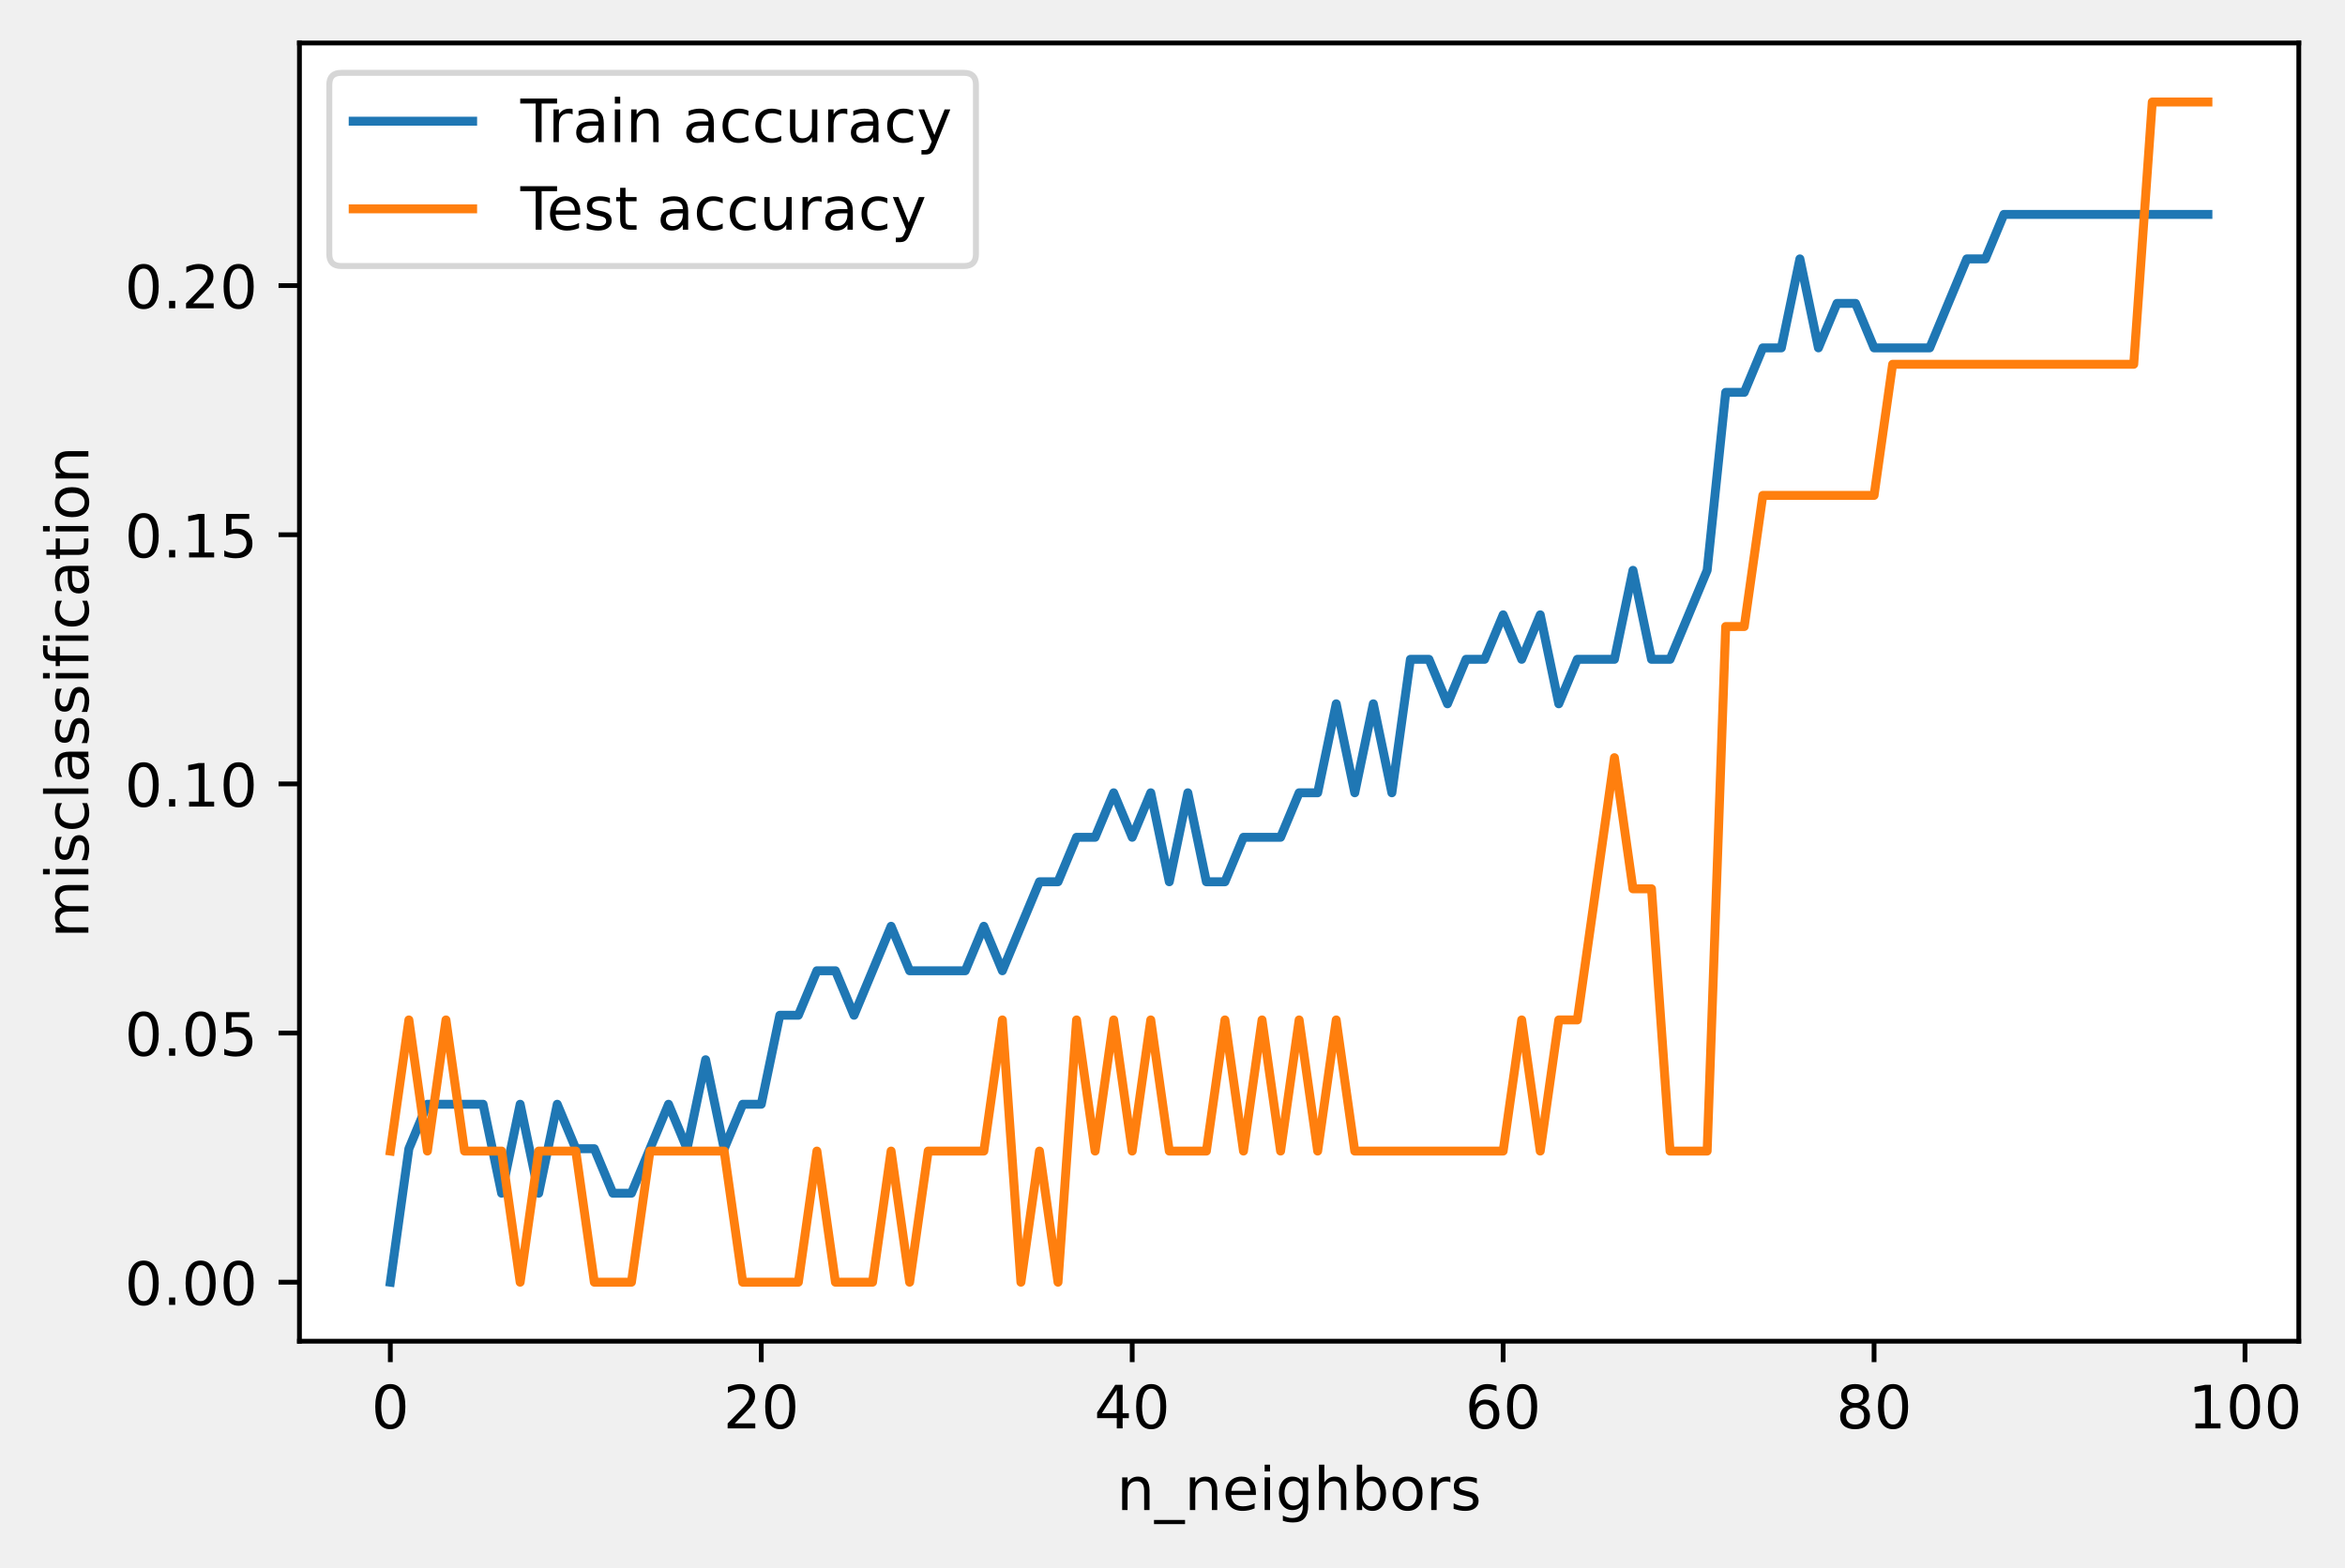
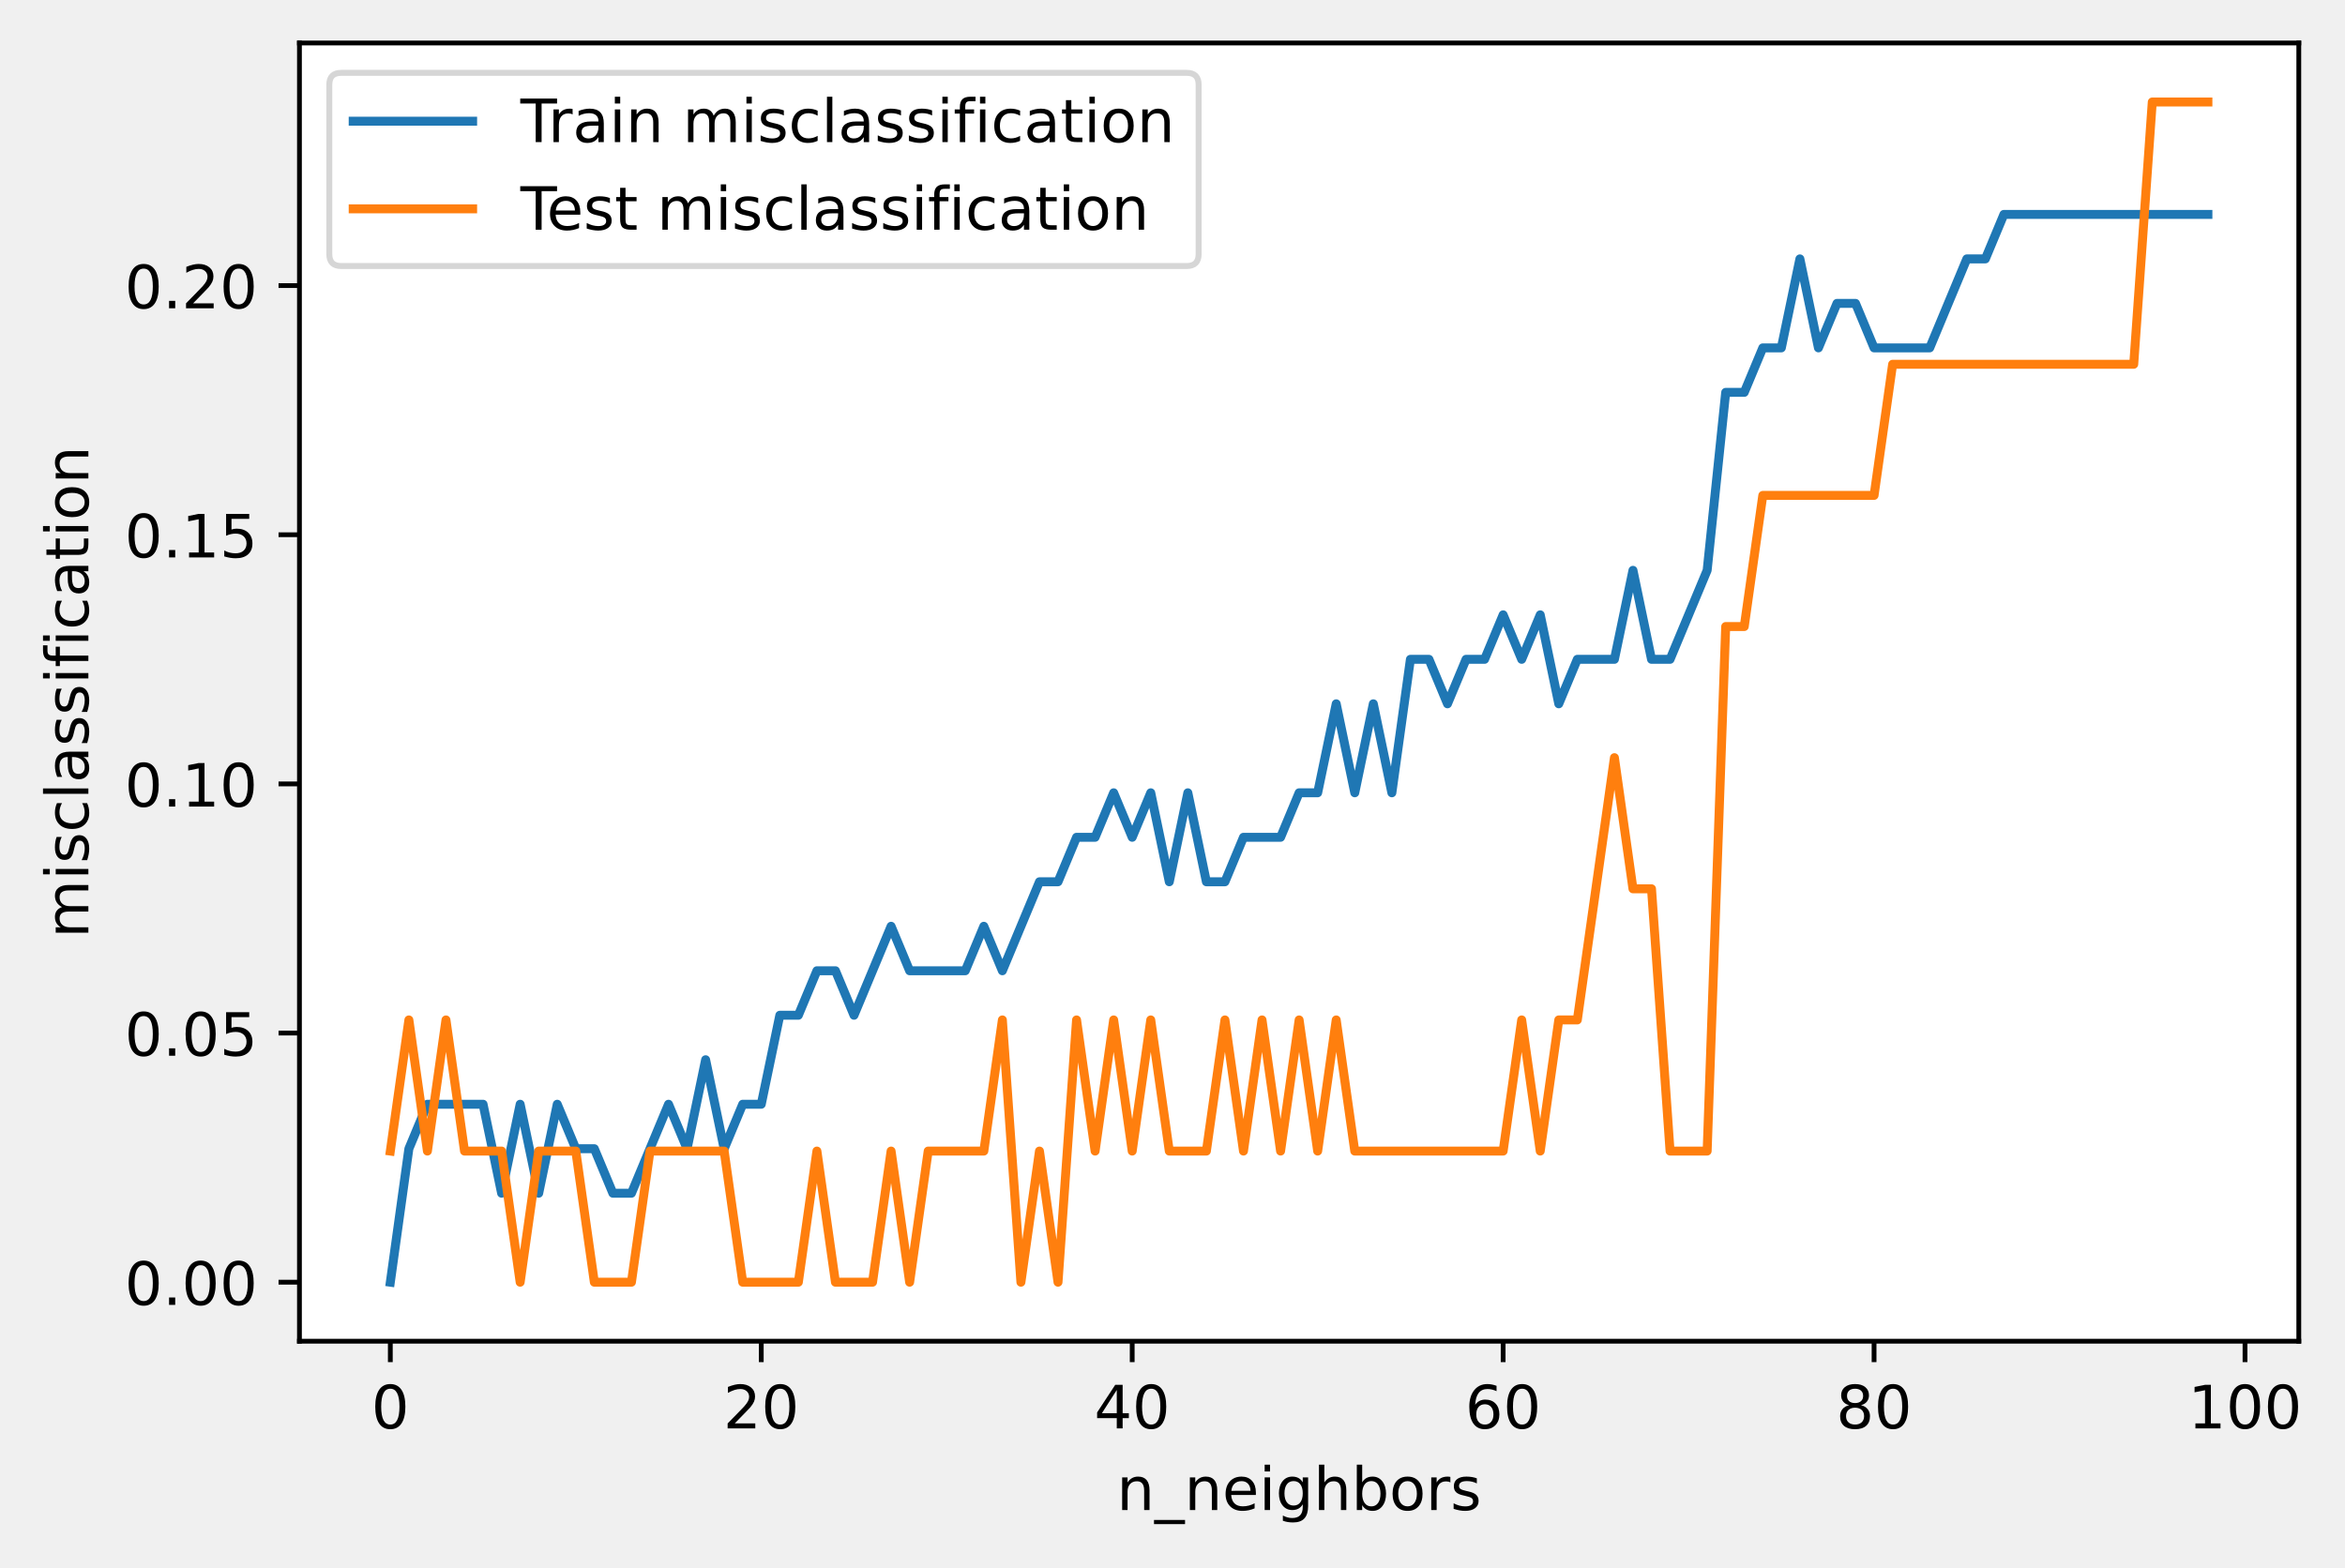
<svg xmlns="http://www.w3.org/2000/svg" xmlns:xlink="http://www.w3.org/1999/xlink" height="262.474pt" version="1.1" viewBox="0 0 392.681 262.474" width="392.681pt">
  <defs>
    <style type="text/css">*{stroke-linecap:butt;stroke-linejoin:round;}</style>
  </defs>
  <g id="figure_1">
    <g id="patch_1">
      <path d="M 0 262.474   L 392.681 262.474   L 392.681 0   L 0 0   z  " style="fill:none;" />
    </g>
    <g id="axes_1">
      <g id="patch_2">
        <path d="M 50.144 224.64   L 384.944 224.64   L 384.944 7.2   L 50.144 7.2   z  " style="fill:#ffffff;" />
      </g>
      <g id="matplotlib.axis_1">
        <g id="xtick_1">
          <g id="line2d_1">
            <defs>
-               <path d="M 0 0   L 0 3.5   " id="mb250b9e82f" style="stroke:#000000;stroke-width:0.8;" />
-             </defs>
-             <g>
-               <use style="stroke:#000000;stroke-width:0.8;" x="65.362" xlink:href="#mb250b9e82f" y="224.64" />
+               <path d="M 0 0   L 0 3.5   " id="m912b41e123" style="stroke:#000000;stroke-width:0.8;" />
+             </defs>
+             <g>
+               <use style="stroke:#000000;stroke-width:0.8;" x="65.362" xlink:href="#m912b41e123" y="224.64" />
            </g>
          </g>
          <g id="text_1">
            <g transform="translate(62.18068 239.2384)scale(0.1 -0.1)">
              <defs>
                <path d="M 31.781 66.406   Q 24.172 66.406 20.328 58.906   Q 16.5 51.422 16.5 36.375   Q 16.5 21.391 20.328 13.891   Q 24.172 6.391 31.781 6.391   Q 39.453 6.391 43.281 13.891   Q 47.125 21.391 47.125 36.375   Q 47.125 51.422 43.281 58.906   Q 39.453 66.406 31.781 66.406   z  M 31.781 74.219   Q 44.047 74.219 50.516 64.516   Q 56.984 54.828 56.984 36.375   Q 56.984 17.969 50.516 8.266   Q 44.047 -1.422 31.781 -1.422   Q 19.531 -1.422 13.062 8.266   Q 6.594 17.969 6.594 36.375   Q 6.594 54.828 13.062 64.516   Q 19.531 74.219 31.781 74.219   z  " id="DejaVuSans-48" />
              </defs>
              <use xlink:href="#DejaVuSans-48" />
            </g>
          </g>
        </g>
        <g id="xtick_2">
          <g id="line2d_2">
            <g>
-               <use style="stroke:#000000;stroke-width:0.8;" x="127.477" xlink:href="#mb250b9e82f" y="224.64" />
+               <use style="stroke:#000000;stroke-width:0.8;" x="127.477" xlink:href="#m912b41e123" y="224.64" />
            </g>
          </g>
          <g id="text_2">
            <g transform="translate(121.1145 239.2384)scale(0.1 -0.1)">
              <defs>
                <path d="M 19.188 8.297   L 53.609 8.297   L 53.609 0   L 7.328 0   L 7.328 8.297   Q 12.938 14.109 22.625 23.891   Q 32.328 33.688 34.812 36.531   Q 39.547 41.844 41.422 45.531   Q 43.312 49.219 43.312 52.781   Q 43.312 58.594 39.234 62.25   Q 35.156 65.922 28.609 65.922   Q 23.969 65.922 18.812 64.312   Q 13.672 62.703 7.812 59.422   L 7.812 69.391   Q 13.766 71.781 18.938 73   Q 24.125 74.219 28.422 74.219   Q 39.75 74.219 46.484 68.547   Q 53.219 62.891 53.219 53.422   Q 53.219 48.922 51.531 44.891   Q 49.859 40.875 45.406 35.406   Q 44.188 33.984 37.641 27.219   Q 31.109 20.453 19.188 8.297   z  " id="DejaVuSans-50" />
              </defs>
              <use xlink:href="#DejaVuSans-50" />
              <use x="63.623" xlink:href="#DejaVuSans-48" />
            </g>
          </g>
        </g>
        <g id="xtick_3">
          <g id="line2d_3">
            <g>
-               <use style="stroke:#000000;stroke-width:0.8;" x="189.592" xlink:href="#mb250b9e82f" y="224.64" />
+               <use style="stroke:#000000;stroke-width:0.8;" x="189.592" xlink:href="#m912b41e123" y="224.64" />
            </g>
          </g>
          <g id="text_3">
            <g transform="translate(183.2295 239.2384)scale(0.1 -0.1)">
              <defs>
                <path d="M 37.797 64.312   L 12.891 25.391   L 37.797 25.391   z  M 35.203 72.906   L 47.609 72.906   L 47.609 25.391   L 58.016 25.391   L 58.016 17.188   L 47.609 17.188   L 47.609 0   L 37.797 0   L 37.797 17.188   L 4.891 17.188   L 4.891 26.703   z  " id="DejaVuSans-52" />
              </defs>
              <use xlink:href="#DejaVuSans-52" />
              <use x="63.623" xlink:href="#DejaVuSans-48" />
            </g>
          </g>
        </g>
        <g id="xtick_4">
          <g id="line2d_4">
            <g>
-               <use style="stroke:#000000;stroke-width:0.8;" x="251.707" xlink:href="#mb250b9e82f" y="224.64" />
+               <use style="stroke:#000000;stroke-width:0.8;" x="251.707" xlink:href="#m912b41e123" y="224.64" />
            </g>
          </g>
          <g id="text_4">
            <g transform="translate(245.3445 239.2384)scale(0.1 -0.1)">
              <defs>
                <path d="M 33.016 40.375   Q 26.375 40.375 22.484 35.828   Q 18.609 31.297 18.609 23.391   Q 18.609 15.531 22.484 10.953   Q 26.375 6.391 33.016 6.391   Q 39.656 6.391 43.531 10.953   Q 47.406 15.531 47.406 23.391   Q 47.406 31.297 43.531 35.828   Q 39.656 40.375 33.016 40.375   z  M 52.594 71.297   L 52.594 62.312   Q 48.875 64.062 45.094 64.984   Q 41.312 65.922 37.594 65.922   Q 27.828 65.922 22.672 59.328   Q 17.531 52.734 16.797 39.406   Q 19.672 43.656 24.016 45.922   Q 28.375 48.188 33.594 48.188   Q 44.578 48.188 50.953 41.516   Q 57.328 34.859 57.328 23.391   Q 57.328 12.156 50.688 5.359   Q 44.047 -1.422 33.016 -1.422   Q 20.359 -1.422 13.672 8.266   Q 6.984 17.969 6.984 36.375   Q 6.984 53.656 15.188 63.938   Q 23.391 74.219 37.203 74.219   Q 40.922 74.219 44.703 73.484   Q 48.484 72.75 52.594 71.297   z  " id="DejaVuSans-54" />
              </defs>
              <use xlink:href="#DejaVuSans-54" />
              <use x="63.623" xlink:href="#DejaVuSans-48" />
            </g>
          </g>
        </g>
        <g id="xtick_5">
          <g id="line2d_5">
            <g>
-               <use style="stroke:#000000;stroke-width:0.8;" x="313.822" xlink:href="#mb250b9e82f" y="224.64" />
+               <use style="stroke:#000000;stroke-width:0.8;" x="313.822" xlink:href="#m912b41e123" y="224.64" />
            </g>
          </g>
          <g id="text_5">
            <g transform="translate(307.4595 239.2384)scale(0.1 -0.1)">
              <defs>
                <path d="M 31.781 34.625   Q 24.75 34.625 20.719 30.859   Q 16.703 27.094 16.703 20.516   Q 16.703 13.922 20.719 10.156   Q 24.75 6.391 31.781 6.391   Q 38.812 6.391 42.859 10.172   Q 46.922 13.969 46.922 20.516   Q 46.922 27.094 42.891 30.859   Q 38.875 34.625 31.781 34.625   z  M 21.922 38.812   Q 15.578 40.375 12.031 44.719   Q 8.5 49.078 8.5 55.328   Q 8.5 64.062 14.719 69.141   Q 20.953 74.219 31.781 74.219   Q 42.672 74.219 48.875 69.141   Q 55.078 64.062 55.078 55.328   Q 55.078 49.078 51.531 44.719   Q 48 40.375 41.703 38.812   Q 48.828 37.156 52.797 32.312   Q 56.781 27.484 56.781 20.516   Q 56.781 9.906 50.312 4.234   Q 43.844 -1.422 31.781 -1.422   Q 19.734 -1.422 13.25 4.234   Q 6.781 9.906 6.781 20.516   Q 6.781 27.484 10.781 32.312   Q 14.797 37.156 21.922 38.812   z  M 18.312 54.391   Q 18.312 48.734 21.844 45.562   Q 25.391 42.391 31.781 42.391   Q 38.141 42.391 41.719 45.562   Q 45.312 48.734 45.312 54.391   Q 45.312 60.062 41.719 63.234   Q 38.141 66.406 31.781 66.406   Q 25.391 66.406 21.844 63.234   Q 18.312 60.062 18.312 54.391   z  " id="DejaVuSans-56" />
              </defs>
              <use xlink:href="#DejaVuSans-56" />
              <use x="63.623" xlink:href="#DejaVuSans-48" />
            </g>
          </g>
        </g>
        <g id="xtick_6">
          <g id="line2d_6">
            <g>
-               <use style="stroke:#000000;stroke-width:0.8;" x="375.937" xlink:href="#mb250b9e82f" y="224.64" />
+               <use style="stroke:#000000;stroke-width:0.8;" x="375.937" xlink:href="#m912b41e123" y="224.64" />
            </g>
          </g>
          <g id="text_6">
            <g transform="translate(366.3933 239.2384)scale(0.1 -0.1)">
              <defs>
                <path d="M 12.406 8.297   L 28.516 8.297   L 28.516 63.922   L 10.984 60.406   L 10.984 69.391   L 28.422 72.906   L 38.281 72.906   L 38.281 8.297   L 54.391 8.297   L 54.391 0   L 12.406 0   z  " id="DejaVuSans-49" />
              </defs>
              <use xlink:href="#DejaVuSans-49" />
              <use x="63.623" xlink:href="#DejaVuSans-48" />
              <use x="127.246" xlink:href="#DejaVuSans-48" />
            </g>
          </g>
        </g>
        <g id="text_7">
          <g transform="translate(187.0039 252.9166)scale(0.1 -0.1)">
            <defs>
              <path d="M 54.891 33.016   L 54.891 0   L 45.906 0   L 45.906 32.719   Q 45.906 40.484 42.875 44.328   Q 39.844 48.188 33.797 48.188   Q 26.516 48.188 22.312 43.547   Q 18.109 38.922 18.109 30.906   L 18.109 0   L 9.078 0   L 9.078 54.688   L 18.109 54.688   L 18.109 46.188   Q 21.344 51.125 25.703 53.562   Q 30.078 56 35.797 56   Q 45.219 56 50.047 50.172   Q 54.891 44.344 54.891 33.016   z  " id="DejaVuSans-110" />
              <path d="M 50.984 -16.609   L 50.984 -23.578   L -0.984 -23.578   L -0.984 -16.609   z  " id="DejaVuSans-95" />
              <path d="M 56.203 29.594   L 56.203 25.203   L 14.891 25.203   Q 15.484 15.922 20.484 11.062   Q 25.484 6.203 34.422 6.203   Q 39.594 6.203 44.453 7.469   Q 49.312 8.734 54.109 11.281   L 54.109 2.781   Q 49.266 0.734 44.188 -0.344   Q 39.109 -1.422 33.891 -1.422   Q 20.797 -1.422 13.156 6.188   Q 5.516 13.812 5.516 26.812   Q 5.516 40.234 12.766 48.109   Q 20.016 56 32.328 56   Q 43.359 56 49.781 48.891   Q 56.203 41.797 56.203 29.594   z  M 47.219 32.234   Q 47.125 39.594 43.094 43.984   Q 39.062 48.391 32.422 48.391   Q 24.906 48.391 20.391 44.141   Q 15.875 39.891 15.188 32.172   z  " id="DejaVuSans-101" />
              <path d="M 9.422 54.688   L 18.406 54.688   L 18.406 0   L 9.422 0   z  M 9.422 75.984   L 18.406 75.984   L 18.406 64.594   L 9.422 64.594   z  " id="DejaVuSans-105" />
              <path d="M 45.406 27.984   Q 45.406 37.75 41.375 43.109   Q 37.359 48.484 30.078 48.484   Q 22.859 48.484 18.828 43.109   Q 14.797 37.75 14.797 27.984   Q 14.797 18.266 18.828 12.891   Q 22.859 7.516 30.078 7.516   Q 37.359 7.516 41.375 12.891   Q 45.406 18.266 45.406 27.984   z  M 54.391 6.781   Q 54.391 -7.172 48.188 -13.984   Q 42 -20.797 29.203 -20.797   Q 24.469 -20.797 20.266 -20.094   Q 16.062 -19.391 12.109 -17.922   L 12.109 -9.188   Q 16.062 -11.328 19.922 -12.344   Q 23.781 -13.375 27.781 -13.375   Q 36.625 -13.375 41.016 -8.766   Q 45.406 -4.156 45.406 5.172   L 45.406 9.625   Q 42.625 4.781 38.281 2.391   Q 33.938 0 27.875 0   Q 17.828 0 11.672 7.656   Q 5.516 15.328 5.516 27.984   Q 5.516 40.672 11.672 48.328   Q 17.828 56 27.875 56   Q 33.938 56 38.281 53.609   Q 42.625 51.219 45.406 46.391   L 45.406 54.688   L 54.391 54.688   z  " id="DejaVuSans-103" />
              <path d="M 54.891 33.016   L 54.891 0   L 45.906 0   L 45.906 32.719   Q 45.906 40.484 42.875 44.328   Q 39.844 48.188 33.797 48.188   Q 26.516 48.188 22.312 43.547   Q 18.109 38.922 18.109 30.906   L 18.109 0   L 9.078 0   L 9.078 75.984   L 18.109 75.984   L 18.109 46.188   Q 21.344 51.125 25.703 53.562   Q 30.078 56 35.797 56   Q 45.219 56 50.047 50.172   Q 54.891 44.344 54.891 33.016   z  " id="DejaVuSans-104" />
              <path d="M 48.688 27.297   Q 48.688 37.203 44.609 42.844   Q 40.531 48.484 33.406 48.484   Q 26.266 48.484 22.188 42.844   Q 18.109 37.203 18.109 27.297   Q 18.109 17.391 22.188 11.75   Q 26.266 6.109 33.406 6.109   Q 40.531 6.109 44.609 11.75   Q 48.688 17.391 48.688 27.297   z  M 18.109 46.391   Q 20.953 51.266 25.266 53.625   Q 29.594 56 35.594 56   Q 45.562 56 51.781 48.094   Q 58.016 40.188 58.016 27.297   Q 58.016 14.406 51.781 6.484   Q 45.562 -1.422 35.594 -1.422   Q 29.594 -1.422 25.266 0.953   Q 20.953 3.328 18.109 8.203   L 18.109 0   L 9.078 0   L 9.078 75.984   L 18.109 75.984   z  " id="DejaVuSans-98" />
              <path d="M 30.609 48.391   Q 23.391 48.391 19.188 42.75   Q 14.984 37.109 14.984 27.297   Q 14.984 17.484 19.156 11.844   Q 23.344 6.203 30.609 6.203   Q 37.797 6.203 41.984 11.859   Q 46.188 17.531 46.188 27.297   Q 46.188 37.016 41.984 42.703   Q 37.797 48.391 30.609 48.391   z  M 30.609 56   Q 42.328 56 49.016 48.375   Q 55.719 40.766 55.719 27.297   Q 55.719 13.875 49.016 6.219   Q 42.328 -1.422 30.609 -1.422   Q 18.844 -1.422 12.172 6.219   Q 5.516 13.875 5.516 27.297   Q 5.516 40.766 12.172 48.375   Q 18.844 56 30.609 56   z  " id="DejaVuSans-111" />
              <path d="M 41.109 46.297   Q 39.594 47.172 37.812 47.578   Q 36.031 48 33.891 48   Q 26.266 48 22.188 43.047   Q 18.109 38.094 18.109 28.812   L 18.109 0   L 9.078 0   L 9.078 54.688   L 18.109 54.688   L 18.109 46.188   Q 20.953 51.172 25.484 53.578   Q 30.031 56 36.531 56   Q 37.453 56 38.578 55.875   Q 39.703 55.766 41.062 55.516   z  " id="DejaVuSans-114" />
              <path d="M 44.281 53.078   L 44.281 44.578   Q 40.484 46.531 36.375 47.5   Q 32.281 48.484 27.875 48.484   Q 21.188 48.484 17.844 46.438   Q 14.5 44.391 14.5 40.281   Q 14.5 37.156 16.891 35.375   Q 19.281 33.594 26.516 31.984   L 29.594 31.297   Q 39.156 29.25 43.188 25.516   Q 47.219 21.781 47.219 15.094   Q 47.219 7.469 41.188 3.016   Q 35.156 -1.422 24.609 -1.422   Q 20.219 -1.422 15.453 -0.562   Q 10.688 0.297 5.422 2   L 5.422 11.281   Q 10.406 8.688 15.234 7.391   Q 20.062 6.109 24.812 6.109   Q 31.156 6.109 34.562 8.281   Q 37.984 10.453 37.984 14.406   Q 37.984 18.062 35.516 20.016   Q 33.062 21.969 24.703 23.781   L 21.578 24.516   Q 13.234 26.266 9.516 29.906   Q 5.812 33.547 5.812 39.891   Q 5.812 47.609 11.281 51.797   Q 16.75 56 26.812 56   Q 31.781 56 36.172 55.266   Q 40.578 54.547 44.281 53.078   z  " id="DejaVuSans-115" />
            </defs>
            <use xlink:href="#DejaVuSans-110" />
            <use x="63.379" xlink:href="#DejaVuSans-95" />
            <use x="113.379" xlink:href="#DejaVuSans-110" />
            <use x="176.758" xlink:href="#DejaVuSans-101" />
            <use x="238.281" xlink:href="#DejaVuSans-105" />
            <use x="266.064" xlink:href="#DejaVuSans-103" />
            <use x="329.541" xlink:href="#DejaVuSans-104" />
            <use x="392.92" xlink:href="#DejaVuSans-98" />
            <use x="456.396" xlink:href="#DejaVuSans-111" />
            <use x="517.578" xlink:href="#DejaVuSans-114" />
            <use x="558.691" xlink:href="#DejaVuSans-115" />
          </g>
        </g>
      </g>
      <g id="matplotlib.axis_2">
        <g id="ytick_1">
          <g id="line2d_7">
            <defs>
-               <path d="M 0 0   L -3.5 0   " id="m3771a59e38" style="stroke:#000000;stroke-width:0.8;" />
-             </defs>
-             <g>
-               <use style="stroke:#000000;stroke-width:0.8;" x="50.144" xlink:href="#m3771a59e38" y="214.756" />
+               <path d="M 0 0   L -3.5 0   " id="m6a2ec6973d" style="stroke:#000000;stroke-width:0.8;" />
+             </defs>
+             <g>
+               <use style="stroke:#000000;stroke-width:0.8;" x="50.144" xlink:href="#m6a2ec6973d" y="214.756" />
            </g>
          </g>
          <g id="text_8">
            <g transform="translate(20.87813 218.5556)scale(0.1 -0.1)">
              <defs>
                <path d="M 10.688 12.406   L 21 12.406   L 21 0   L 10.688 0   z  " id="DejaVuSans-46" />
              </defs>
              <use xlink:href="#DejaVuSans-48" />
              <use x="63.623" xlink:href="#DejaVuSans-46" />
              <use x="95.41" xlink:href="#DejaVuSans-48" />
              <use x="159.033" xlink:href="#DejaVuSans-48" />
            </g>
          </g>
        </g>
        <g id="ytick_2">
          <g id="line2d_8">
            <g>
-               <use style="stroke:#000000;stroke-width:0.8;" x="50.144" xlink:href="#m3771a59e38" y="173.025" />
+               <use style="stroke:#000000;stroke-width:0.8;" x="50.144" xlink:href="#m6a2ec6973d" y="173.025" />
            </g>
          </g>
          <g id="text_9">
            <g transform="translate(20.87813 176.8247)scale(0.1 -0.1)">
              <defs>
                <path d="M 10.797 72.906   L 49.516 72.906   L 49.516 64.594   L 19.828 64.594   L 19.828 46.734   Q 21.969 47.469 24.109 47.828   Q 26.266 48.188 28.422 48.188   Q 40.625 48.188 47.75 41.5   Q 54.891 34.812 54.891 23.391   Q 54.891 11.625 47.562 5.094   Q 40.234 -1.422 26.906 -1.422   Q 22.312 -1.422 17.547 -0.641   Q 12.797 0.141 7.719 1.703   L 7.719 11.625   Q 12.109 9.234 16.797 8.062   Q 21.484 6.891 26.703 6.891   Q 35.156 6.891 40.078 11.328   Q 45.016 15.766 45.016 23.391   Q 45.016 31 40.078 35.438   Q 35.156 39.891 26.703 39.891   Q 22.75 39.891 18.812 39.016   Q 14.891 38.141 10.797 36.281   z  " id="DejaVuSans-53" />
              </defs>
              <use xlink:href="#DejaVuSans-48" />
              <use x="63.623" xlink:href="#DejaVuSans-46" />
              <use x="95.41" xlink:href="#DejaVuSans-48" />
              <use x="159.033" xlink:href="#DejaVuSans-53" />
            </g>
          </g>
        </g>
        <g id="ytick_3">
          <g id="line2d_9">
            <g>
-               <use style="stroke:#000000;stroke-width:0.8;" x="50.144" xlink:href="#m3771a59e38" y="131.295" />
+               <use style="stroke:#000000;stroke-width:0.8;" x="50.144" xlink:href="#m6a2ec6973d" y="131.295" />
            </g>
          </g>
          <g id="text_10">
            <g transform="translate(20.87813 135.0938)scale(0.1 -0.1)">
              <use xlink:href="#DejaVuSans-48" />
              <use x="63.623" xlink:href="#DejaVuSans-46" />
              <use x="95.41" xlink:href="#DejaVuSans-49" />
              <use x="159.033" xlink:href="#DejaVuSans-48" />
            </g>
          </g>
        </g>
        <g id="ytick_4">
          <g id="line2d_10">
            <g>
-               <use style="stroke:#000000;stroke-width:0.8;" x="50.144" xlink:href="#m3771a59e38" y="89.564" />
+               <use style="stroke:#000000;stroke-width:0.8;" x="50.144" xlink:href="#m6a2ec6973d" y="89.564" />
            </g>
          </g>
          <g id="text_11">
            <g transform="translate(20.87813 93.36285)scale(0.1 -0.1)">
              <use xlink:href="#DejaVuSans-48" />
              <use x="63.623" xlink:href="#DejaVuSans-46" />
              <use x="95.41" xlink:href="#DejaVuSans-49" />
              <use x="159.033" xlink:href="#DejaVuSans-53" />
            </g>
          </g>
        </g>
        <g id="ytick_5">
          <g id="line2d_11">
            <g>
-               <use style="stroke:#000000;stroke-width:0.8;" x="50.144" xlink:href="#m3771a59e38" y="47.833" />
+               <use style="stroke:#000000;stroke-width:0.8;" x="50.144" xlink:href="#m6a2ec6973d" y="47.833" />
            </g>
          </g>
          <g id="text_12">
            <g transform="translate(20.87813 51.63195)scale(0.1 -0.1)">
              <use xlink:href="#DejaVuSans-48" />
              <use x="63.623" xlink:href="#DejaVuSans-46" />
              <use x="95.41" xlink:href="#DejaVuSans-50" />
              <use x="159.033" xlink:href="#DejaVuSans-48" />
            </g>
          </g>
        </g>
        <g id="text_13">
          <g transform="translate(14.79844 157.1247)rotate(-90)scale(0.1 -0.1)">
            <defs>
              <path d="M 52 44.188   Q 55.375 50.25 60.062 53.125   Q 64.75 56 71.094 56   Q 79.641 56 84.281 50.016   Q 88.922 44.047 88.922 33.016   L 88.922 0   L 79.891 0   L 79.891 32.719   Q 79.891 40.578 77.094 44.375   Q 74.312 48.188 68.609 48.188   Q 61.625 48.188 57.562 43.547   Q 53.516 38.922 53.516 30.906   L 53.516 0   L 44.484 0   L 44.484 32.719   Q 44.484 40.625 41.703 44.406   Q 38.922 48.188 33.109 48.188   Q 26.219 48.188 22.156 43.531   Q 18.109 38.875 18.109 30.906   L 18.109 0   L 9.078 0   L 9.078 54.688   L 18.109 54.688   L 18.109 46.188   Q 21.188 51.219 25.484 53.609   Q 29.781 56 35.688 56   Q 41.656 56 45.828 52.969   Q 50 49.953 52 44.188   z  " id="DejaVuSans-109" />
              <path d="M 48.781 52.594   L 48.781 44.188   Q 44.969 46.297 41.141 47.344   Q 37.312 48.391 33.406 48.391   Q 24.656 48.391 19.812 42.844   Q 14.984 37.312 14.984 27.297   Q 14.984 17.281 19.812 11.734   Q 24.656 6.203 33.406 6.203   Q 37.312 6.203 41.141 7.25   Q 44.969 8.297 48.781 10.406   L 48.781 2.094   Q 45.016 0.344 40.984 -0.531   Q 36.969 -1.422 32.422 -1.422   Q 20.062 -1.422 12.781 6.344   Q 5.516 14.109 5.516 27.297   Q 5.516 40.672 12.859 48.328   Q 20.219 56 33.016 56   Q 37.156 56 41.109 55.141   Q 45.062 54.297 48.781 52.594   z  " id="DejaVuSans-99" />
              <path d="M 9.422 75.984   L 18.406 75.984   L 18.406 0   L 9.422 0   z  " id="DejaVuSans-108" />
              <path d="M 34.281 27.484   Q 23.391 27.484 19.188 25   Q 14.984 22.516 14.984 16.5   Q 14.984 11.719 18.141 8.906   Q 21.297 6.109 26.703 6.109   Q 34.188 6.109 38.703 11.406   Q 43.219 16.703 43.219 25.484   L 43.219 27.484   z  M 52.203 31.203   L 52.203 0   L 43.219 0   L 43.219 8.297   Q 40.141 3.328 35.547 0.953   Q 30.953 -1.422 24.312 -1.422   Q 15.922 -1.422 10.953 3.297   Q 6 8.016 6 15.922   Q 6 25.141 12.172 29.828   Q 18.359 34.516 30.609 34.516   L 43.219 34.516   L 43.219 35.406   Q 43.219 41.609 39.141 45   Q 35.062 48.391 27.688 48.391   Q 23 48.391 18.547 47.266   Q 14.109 46.141 10.016 43.891   L 10.016 52.203   Q 14.938 54.109 19.578 55.047   Q 24.219 56 28.609 56   Q 40.484 56 46.344 49.844   Q 52.203 43.703 52.203 31.203   z  " id="DejaVuSans-97" />
              <path d="M 37.109 75.984   L 37.109 68.5   L 28.516 68.5   Q 23.688 68.5 21.797 66.547   Q 19.922 64.594 19.922 59.516   L 19.922 54.688   L 34.719 54.688   L 34.719 47.703   L 19.922 47.703   L 19.922 0   L 10.891 0   L 10.891 47.703   L 2.297 47.703   L 2.297 54.688   L 10.891 54.688   L 10.891 58.5   Q 10.891 67.625 15.141 71.797   Q 19.391 75.984 28.609 75.984   z  " id="DejaVuSans-102" />
              <path d="M 18.312 70.219   L 18.312 54.688   L 36.812 54.688   L 36.812 47.703   L 18.312 47.703   L 18.312 18.016   Q 18.312 11.328 20.141 9.422   Q 21.969 7.516 27.594 7.516   L 36.812 7.516   L 36.812 0   L 27.594 0   Q 17.188 0 13.234 3.875   Q 9.281 7.766 9.281 18.016   L 9.281 47.703   L 2.688 47.703   L 2.688 54.688   L 9.281 54.688   L 9.281 70.219   z  " id="DejaVuSans-116" />
            </defs>
            <use xlink:href="#DejaVuSans-109" />
            <use x="97.412" xlink:href="#DejaVuSans-105" />
            <use x="125.195" xlink:href="#DejaVuSans-115" />
            <use x="177.295" xlink:href="#DejaVuSans-99" />
            <use x="232.275" xlink:href="#DejaVuSans-108" />
            <use x="260.059" xlink:href="#DejaVuSans-97" />
            <use x="321.338" xlink:href="#DejaVuSans-115" />
            <use x="373.438" xlink:href="#DejaVuSans-115" />
            <use x="425.537" xlink:href="#DejaVuSans-105" />
            <use x="453.32" xlink:href="#DejaVuSans-102" />
            <use x="488.525" xlink:href="#DejaVuSans-105" />
            <use x="516.309" xlink:href="#DejaVuSans-99" />
            <use x="571.289" xlink:href="#DejaVuSans-97" />
            <use x="632.568" xlink:href="#DejaVuSans-116" />
            <use x="671.777" xlink:href="#DejaVuSans-105" />
            <use x="699.561" xlink:href="#DejaVuSans-111" />
            <use x="760.742" xlink:href="#DejaVuSans-110" />
          </g>
        </g>
      </g>
      <g id="line2d_12">
-         <path clip-path="url(#pc5fe0f4753)" d="M 65.362 214.756   L 68.468 192.401   L 71.573 184.949   L 74.679 184.949   L 77.785 184.949   L 80.891 184.949   L 83.996 199.852   L 87.102 184.949   L 90.208 199.852   L 93.314 184.949   L 96.419 192.401   L 99.525 192.401   L 102.631 199.852   L 105.737 199.852   L 108.842 192.401   L 111.948 184.949   L 115.054 192.401   L 118.16 177.497   L 121.265 192.401   L 124.371 184.949   L 127.477 184.949   L 130.583 170.045   L 133.688 170.045   L 136.794 162.593   L 139.9 162.593   L 143.006 170.045   L 146.111 162.593   L 149.217 155.141   L 152.323 162.593   L 155.429 162.593   L 158.534 162.593   L 161.64 162.593   L 164.746 155.141   L 167.852 162.593   L 170.957 155.141   L 174.063 147.689   L 177.169 147.689   L 180.275 140.237   L 183.38 140.237   L 186.486 132.785   L 189.592 140.237   L 192.698 132.785   L 195.803 147.689   L 198.909 132.785   L 202.015 147.689   L 205.121 147.689   L 208.226 140.237   L 211.332 140.237   L 214.438 140.237   L 217.544 132.785   L 220.65 132.785   L 223.755 117.881   L 226.861 132.785   L 229.967 117.881   L 233.073 132.785   L 236.178 110.429   L 239.284 110.429   L 242.39 117.881   L 245.496 110.429   L 248.601 110.429   L 251.707 102.977   L 254.813 110.429   L 257.919 102.977   L 261.024 117.881   L 264.13 110.429   L 267.236 110.429   L 270.342 110.429   L 273.447 95.525   L 276.553 110.429   L 279.659 110.429   L 282.765 102.977   L 285.87 95.525   L 288.976 65.717   L 292.082 65.717   L 295.188 58.265   L 298.293 58.265   L 301.399 43.362   L 304.505 58.265   L 307.611 50.814   L 310.716 50.814   L 313.822 58.265   L 316.928 58.265   L 320.034 58.265   L 323.139 58.265   L 326.245 50.814   L 329.351 43.362   L 332.457 43.362   L 335.562 35.91   L 338.668 35.91   L 341.774 35.91   L 344.88 35.91   L 347.985 35.91   L 351.091 35.91   L 354.197 35.91   L 357.303 35.91   L 360.408 35.91   L 363.514 35.91   L 366.62 35.91   L 369.726 35.91   " style="fill:none;stroke:#1f77b4;stroke-linecap:square;stroke-width:1.5;" />
+         <path clip-path="url(#p6e1d586027)" d="M 65.362 214.756   L 68.468 192.401   L 71.573 184.949   L 74.679 184.949   L 77.785 184.949   L 80.891 184.949   L 83.996 199.852   L 87.102 184.949   L 90.208 199.852   L 93.314 184.949   L 96.419 192.401   L 99.525 192.401   L 102.631 199.852   L 105.737 199.852   L 108.842 192.401   L 111.948 184.949   L 115.054 192.401   L 118.16 177.497   L 121.265 192.401   L 124.371 184.949   L 127.477 184.949   L 130.583 170.045   L 133.688 170.045   L 136.794 162.593   L 139.9 162.593   L 143.006 170.045   L 146.111 162.593   L 149.217 155.141   L 152.323 162.593   L 155.429 162.593   L 158.534 162.593   L 161.64 162.593   L 164.746 155.141   L 167.852 162.593   L 170.957 155.141   L 174.063 147.689   L 177.169 147.689   L 180.275 140.237   L 183.38 140.237   L 186.486 132.785   L 189.592 140.237   L 192.698 132.785   L 195.803 147.689   L 198.909 132.785   L 202.015 147.689   L 205.121 147.689   L 208.226 140.237   L 211.332 140.237   L 214.438 140.237   L 217.544 132.785   L 220.65 132.785   L 223.755 117.881   L 226.861 132.785   L 229.967 117.881   L 233.073 132.785   L 236.178 110.429   L 239.284 110.429   L 242.39 117.881   L 245.496 110.429   L 248.601 110.429   L 251.707 102.977   L 254.813 110.429   L 257.919 102.977   L 261.024 117.881   L 264.13 110.429   L 267.236 110.429   L 270.342 110.429   L 273.447 95.525   L 276.553 110.429   L 279.659 110.429   L 282.765 102.977   L 285.87 95.525   L 288.976 65.717   L 292.082 65.717   L 295.188 58.265   L 298.293 58.265   L 301.399 43.362   L 304.505 58.265   L 307.611 50.814   L 310.716 50.814   L 313.822 58.265   L 316.928 58.265   L 320.034 58.265   L 323.139 58.265   L 326.245 50.814   L 329.351 43.362   L 332.457 43.362   L 335.562 35.91   L 338.668 35.91   L 341.774 35.91   L 344.88 35.91   L 347.985 35.91   L 351.091 35.91   L 354.197 35.91   L 357.303 35.91   L 360.408 35.91   L 363.514 35.91   L 366.62 35.91   L 369.726 35.91   " style="fill:none;stroke:#1f77b4;stroke-linecap:square;stroke-width:1.5;" />
      </g>
      <g id="line2d_13">
-         <path clip-path="url(#pc5fe0f4753)" d="M 65.362 192.793   L 68.468 170.829   L 71.573 192.793   L 74.679 170.829   L 77.785 192.793   L 80.891 192.793   L 83.996 192.793   L 87.102 214.756   L 90.208 192.793   L 93.314 192.793   L 96.419 192.793   L 99.525 214.756   L 102.631 214.756   L 105.737 214.756   L 108.842 192.793   L 111.948 192.793   L 115.054 192.793   L 118.16 192.793   L 121.265 192.793   L 124.371 214.756   L 127.477 214.756   L 130.583 214.756   L 133.688 214.756   L 136.794 192.793   L 139.9 214.756   L 143.006 214.756   L 146.111 214.756   L 149.217 192.793   L 152.323 214.756   L 155.429 192.793   L 158.534 192.793   L 161.64 192.793   L 164.746 192.793   L 167.852 170.829   L 170.957 214.756   L 174.063 192.793   L 177.169 214.756   L 180.275 170.829   L 183.38 192.793   L 186.486 170.829   L 189.592 192.793   L 192.698 170.829   L 195.803 192.793   L 198.909 192.793   L 202.015 192.793   L 205.121 170.829   L 208.226 192.793   L 211.332 170.829   L 214.438 192.793   L 217.544 170.829   L 220.65 192.793   L 223.755 170.829   L 226.861 192.793   L 229.967 192.793   L 233.073 192.793   L 236.178 192.793   L 239.284 192.793   L 242.39 192.793   L 245.496 192.793   L 248.601 192.793   L 251.707 192.793   L 254.813 170.829   L 257.919 192.793   L 261.024 170.829   L 264.13 170.829   L 267.236 148.865   L 270.342 126.902   L 273.447 148.865   L 276.553 148.865   L 279.659 192.793   L 282.765 192.793   L 285.87 192.793   L 288.976 104.938   L 292.082 104.938   L 295.188 82.975   L 298.293 82.975   L 301.399 82.975   L 304.505 82.975   L 307.611 82.975   L 310.716 82.975   L 313.822 82.975   L 316.928 61.011   L 320.034 61.011   L 323.139 61.011   L 326.245 61.011   L 329.351 61.011   L 332.457 61.011   L 335.562 61.011   L 338.668 61.011   L 341.774 61.011   L 344.88 61.011   L 347.985 61.011   L 351.091 61.011   L 354.197 61.011   L 357.303 61.011   L 360.408 17.084   L 363.514 17.084   L 366.62 17.084   L 369.726 17.084   " style="fill:none;stroke:#ff7f0e;stroke-linecap:square;stroke-width:1.5;" />
+         <path clip-path="url(#p6e1d586027)" d="M 65.362 192.793   L 68.468 170.829   L 71.573 192.793   L 74.679 170.829   L 77.785 192.793   L 80.891 192.793   L 83.996 192.793   L 87.102 214.756   L 90.208 192.793   L 93.314 192.793   L 96.419 192.793   L 99.525 214.756   L 102.631 214.756   L 105.737 214.756   L 108.842 192.793   L 111.948 192.793   L 115.054 192.793   L 118.16 192.793   L 121.265 192.793   L 124.371 214.756   L 127.477 214.756   L 130.583 214.756   L 133.688 214.756   L 136.794 192.793   L 139.9 214.756   L 143.006 214.756   L 146.111 214.756   L 149.217 192.793   L 152.323 214.756   L 155.429 192.793   L 158.534 192.793   L 161.64 192.793   L 164.746 192.793   L 167.852 170.829   L 170.957 214.756   L 174.063 192.793   L 177.169 214.756   L 180.275 170.829   L 183.38 192.793   L 186.486 170.829   L 189.592 192.793   L 192.698 170.829   L 195.803 192.793   L 198.909 192.793   L 202.015 192.793   L 205.121 170.829   L 208.226 192.793   L 211.332 170.829   L 214.438 192.793   L 217.544 170.829   L 220.65 192.793   L 223.755 170.829   L 226.861 192.793   L 229.967 192.793   L 233.073 192.793   L 236.178 192.793   L 239.284 192.793   L 242.39 192.793   L 245.496 192.793   L 248.601 192.793   L 251.707 192.793   L 254.813 170.829   L 257.919 192.793   L 261.024 170.829   L 264.13 170.829   L 267.236 148.865   L 270.342 126.902   L 273.447 148.865   L 276.553 148.865   L 279.659 192.793   L 282.765 192.793   L 285.87 192.793   L 288.976 104.938   L 292.082 104.938   L 295.188 82.975   L 298.293 82.975   L 301.399 82.975   L 304.505 82.975   L 307.611 82.975   L 310.716 82.975   L 313.822 82.975   L 316.928 61.011   L 320.034 61.011   L 323.139 61.011   L 326.245 61.011   L 329.351 61.011   L 332.457 61.011   L 335.562 61.011   L 338.668 61.011   L 341.774 61.011   L 344.88 61.011   L 347.985 61.011   L 351.091 61.011   L 354.197 61.011   L 357.303 61.011   L 360.408 17.084   L 363.514 17.084   L 366.62 17.084   L 369.726 17.084   " style="fill:none;stroke:#ff7f0e;stroke-linecap:square;stroke-width:1.5;" />
      </g>
      <g id="patch_3">
        <path d="M 50.144 224.64   L 50.144 7.2   " style="fill:none;stroke:#000000;stroke-linecap:square;stroke-linejoin:miter;stroke-width:0.8;" />
      </g>
      <g id="patch_4">
        <path d="M 384.944 224.64   L 384.944 7.2   " style="fill:none;stroke:#000000;stroke-linecap:square;stroke-linejoin:miter;stroke-width:0.8;" />
      </g>
      <g id="patch_5">
        <path d="M 50.144 224.64   L 384.944 224.64   " style="fill:none;stroke:#000000;stroke-linecap:square;stroke-linejoin:miter;stroke-width:0.8;" />
      </g>
      <g id="patch_6">
        <path d="M 50.144 7.2   L 384.944 7.2   " style="fill:none;stroke:#000000;stroke-linecap:square;stroke-linejoin:miter;stroke-width:0.8;" />
      </g>
      <g id="legend_1">
        <g id="patch_7">
-           <path d="M 57.144 44.556   L 161.428 44.556   Q 163.428 44.556 163.428 42.556   L 163.428 14.2   Q 163.428 12.2 161.428 12.2   L 57.144 12.2   Q 55.144 12.2 55.144 14.2   L 55.144 42.556   Q 55.144 44.556 57.144 44.556   z  " style="fill:#ffffff;opacity:0.8;stroke:#cccccc;stroke-linejoin:miter;" />
+           <path d="M 57.144 44.556   L 198.719 44.556   Q 200.719 44.556 200.719 42.556   L 200.719 14.2   Q 200.719 12.2 198.719 12.2   L 57.144 12.2   Q 55.144 12.2 55.144 14.2   L 55.144 42.556   Q 55.144 44.556 57.144 44.556   z  " style="fill:#ffffff;opacity:0.8;stroke:#cccccc;stroke-linejoin:miter;" />
        </g>
        <g id="line2d_14">
          <path d="M 59.144 20.298   L 79.144 20.298   " style="fill:none;stroke:#1f77b4;stroke-linecap:square;stroke-width:1.5;" />
        </g>
        <g id="line2d_15" />
        <g id="text_14">
          <g transform="translate(87.14375 23.79844)scale(0.1 -0.1)">
            <defs>
              <path d="M -0.297 72.906   L 61.375 72.906   L 61.375 64.594   L 35.5 64.594   L 35.5 0   L 25.594 0   L 25.594 64.594   L -0.297 64.594   z  " id="DejaVuSans-84" />
              <path id="DejaVuSans-32" />
-               <path d="M 8.5 21.578   L 8.5 54.688   L 17.484 54.688   L 17.484 21.922   Q 17.484 14.156 20.5 10.266   Q 23.531 6.391 29.594 6.391   Q 36.859 6.391 41.078 11.031   Q 45.312 15.672 45.312 23.688   L 45.312 54.688   L 54.297 54.688   L 54.297 0   L 45.312 0   L 45.312 8.406   Q 42.047 3.422 37.719 1   Q 33.406 -1.422 27.688 -1.422   Q 18.266 -1.422 13.375 4.438   Q 8.5 10.297 8.5 21.578   z  M 31.109 56   z  " id="DejaVuSans-117" />
-               <path d="M 32.172 -5.078   Q 28.375 -14.844 24.75 -17.812   Q 21.141 -20.797 15.094 -20.797   L 7.906 -20.797   L 7.906 -13.281   L 13.188 -13.281   Q 16.891 -13.281 18.938 -11.516   Q 21 -9.766 23.484 -3.219   L 25.094 0.875   L 2.984 54.688   L 12.5 54.688   L 29.594 11.922   L 46.688 54.688   L 56.203 54.688   z  " id="DejaVuSans-121" />
            </defs>
            <use xlink:href="#DejaVuSans-84" />
            <use x="46.334" xlink:href="#DejaVuSans-114" />
            <use x="87.447" xlink:href="#DejaVuSans-97" />
            <use x="148.727" xlink:href="#DejaVuSans-105" />
            <use x="176.51" xlink:href="#DejaVuSans-110" />
            <use x="239.889" xlink:href="#DejaVuSans-32" />
-             <use x="271.676" xlink:href="#DejaVuSans-97" />
-             <use x="332.955" xlink:href="#DejaVuSans-99" />
-             <use x="387.936" xlink:href="#DejaVuSans-99" />
-             <use x="442.916" xlink:href="#DejaVuSans-117" />
-             <use x="506.295" xlink:href="#DejaVuSans-114" />
-             <use x="547.408" xlink:href="#DejaVuSans-97" />
-             <use x="608.688" xlink:href="#DejaVuSans-99" />
-             <use x="663.668" xlink:href="#DejaVuSans-121" />
+             <use x="271.676" xlink:href="#DejaVuSans-109" />
+             <use x="369.088" xlink:href="#DejaVuSans-105" />
+             <use x="396.871" xlink:href="#DejaVuSans-115" />
+             <use x="448.971" xlink:href="#DejaVuSans-99" />
+             <use x="503.951" xlink:href="#DejaVuSans-108" />
+             <use x="531.734" xlink:href="#DejaVuSans-97" />
+             <use x="593.014" xlink:href="#DejaVuSans-115" />
+             <use x="645.113" xlink:href="#DejaVuSans-115" />
+             <use x="697.213" xlink:href="#DejaVuSans-105" />
+             <use x="724.996" xlink:href="#DejaVuSans-102" />
+             <use x="760.201" xlink:href="#DejaVuSans-105" />
+             <use x="787.984" xlink:href="#DejaVuSans-99" />
+             <use x="842.965" xlink:href="#DejaVuSans-97" />
+             <use x="904.244" xlink:href="#DejaVuSans-116" />
+             <use x="943.453" xlink:href="#DejaVuSans-105" />
+             <use x="971.236" xlink:href="#DejaVuSans-111" />
+             <use x="1032.418" xlink:href="#DejaVuSans-110" />
          </g>
        </g>
        <g id="line2d_16">
          <path d="M 59.144 34.977   L 79.144 34.977   " style="fill:none;stroke:#ff7f0e;stroke-linecap:square;stroke-width:1.5;" />
        </g>
        <g id="line2d_17" />
        <g id="text_15">
          <g transform="translate(87.14375 38.47656)scale(0.1 -0.1)">
            <use xlink:href="#DejaVuSans-84" />
            <use x="44.084" xlink:href="#DejaVuSans-101" />
            <use x="105.607" xlink:href="#DejaVuSans-115" />
            <use x="157.707" xlink:href="#DejaVuSans-116" />
            <use x="196.916" xlink:href="#DejaVuSans-32" />
-             <use x="228.703" xlink:href="#DejaVuSans-97" />
-             <use x="289.982" xlink:href="#DejaVuSans-99" />
-             <use x="344.963" xlink:href="#DejaVuSans-99" />
-             <use x="399.943" xlink:href="#DejaVuSans-117" />
-             <use x="463.322" xlink:href="#DejaVuSans-114" />
-             <use x="504.436" xlink:href="#DejaVuSans-97" />
-             <use x="565.715" xlink:href="#DejaVuSans-99" />
-             <use x="620.695" xlink:href="#DejaVuSans-121" />
+             <use x="228.703" xlink:href="#DejaVuSans-109" />
+             <use x="326.115" xlink:href="#DejaVuSans-105" />
+             <use x="353.898" xlink:href="#DejaVuSans-115" />
+             <use x="405.998" xlink:href="#DejaVuSans-99" />
+             <use x="460.979" xlink:href="#DejaVuSans-108" />
+             <use x="488.762" xlink:href="#DejaVuSans-97" />
+             <use x="550.041" xlink:href="#DejaVuSans-115" />
+             <use x="602.141" xlink:href="#DejaVuSans-115" />
+             <use x="654.24" xlink:href="#DejaVuSans-105" />
+             <use x="682.023" xlink:href="#DejaVuSans-102" />
+             <use x="717.229" xlink:href="#DejaVuSans-105" />
+             <use x="745.012" xlink:href="#DejaVuSans-99" />
+             <use x="799.992" xlink:href="#DejaVuSans-97" />
+             <use x="861.271" xlink:href="#DejaVuSans-116" />
+             <use x="900.48" xlink:href="#DejaVuSans-105" />
+             <use x="928.264" xlink:href="#DejaVuSans-111" />
+             <use x="989.445" xlink:href="#DejaVuSans-110" />
          </g>
        </g>
      </g>
    </g>
  </g>
  <defs>
-     <clipPath id="pc5fe0f4753">
+     <clipPath id="p6e1d586027">
      <rect height="217.44" width="334.8" x="50.144" y="7.2" />
    </clipPath>
  </defs>
</svg>
